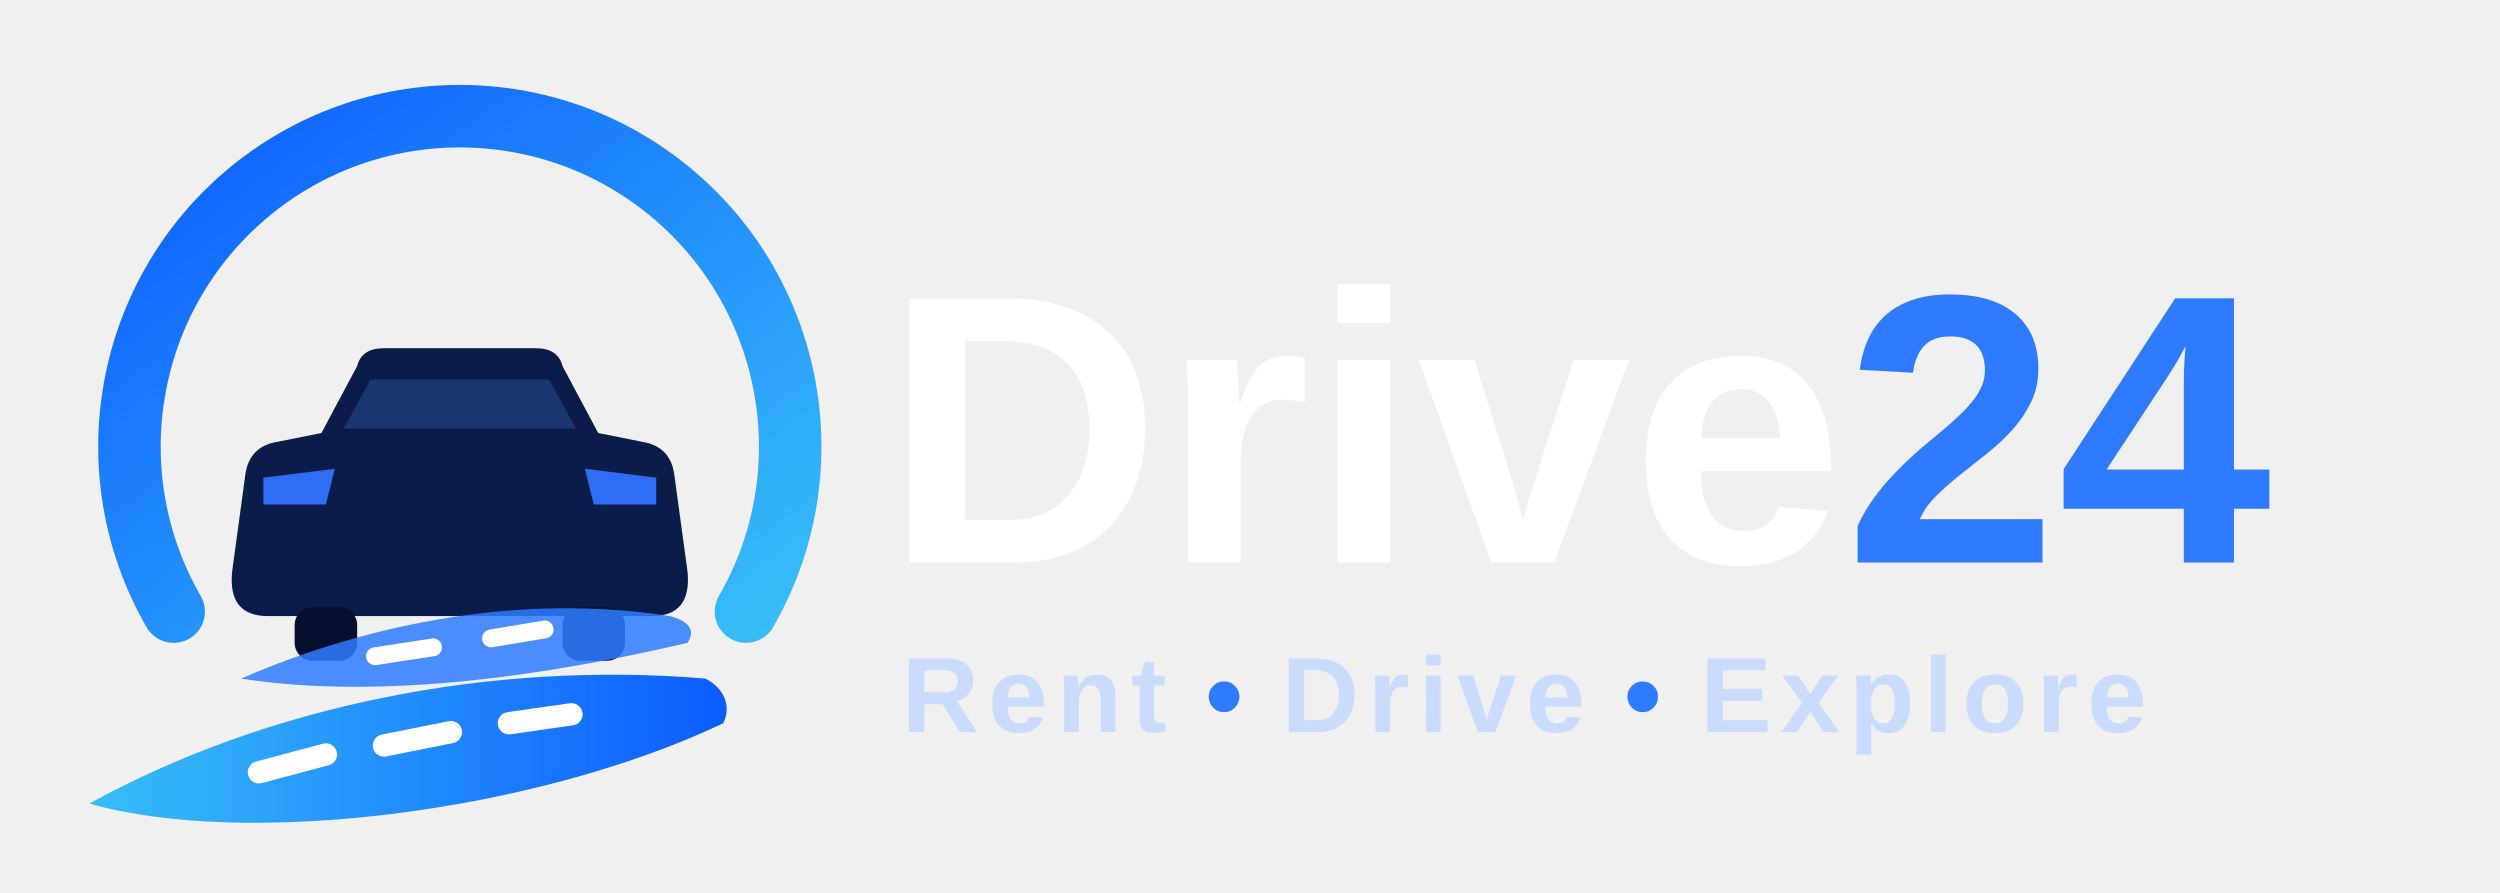
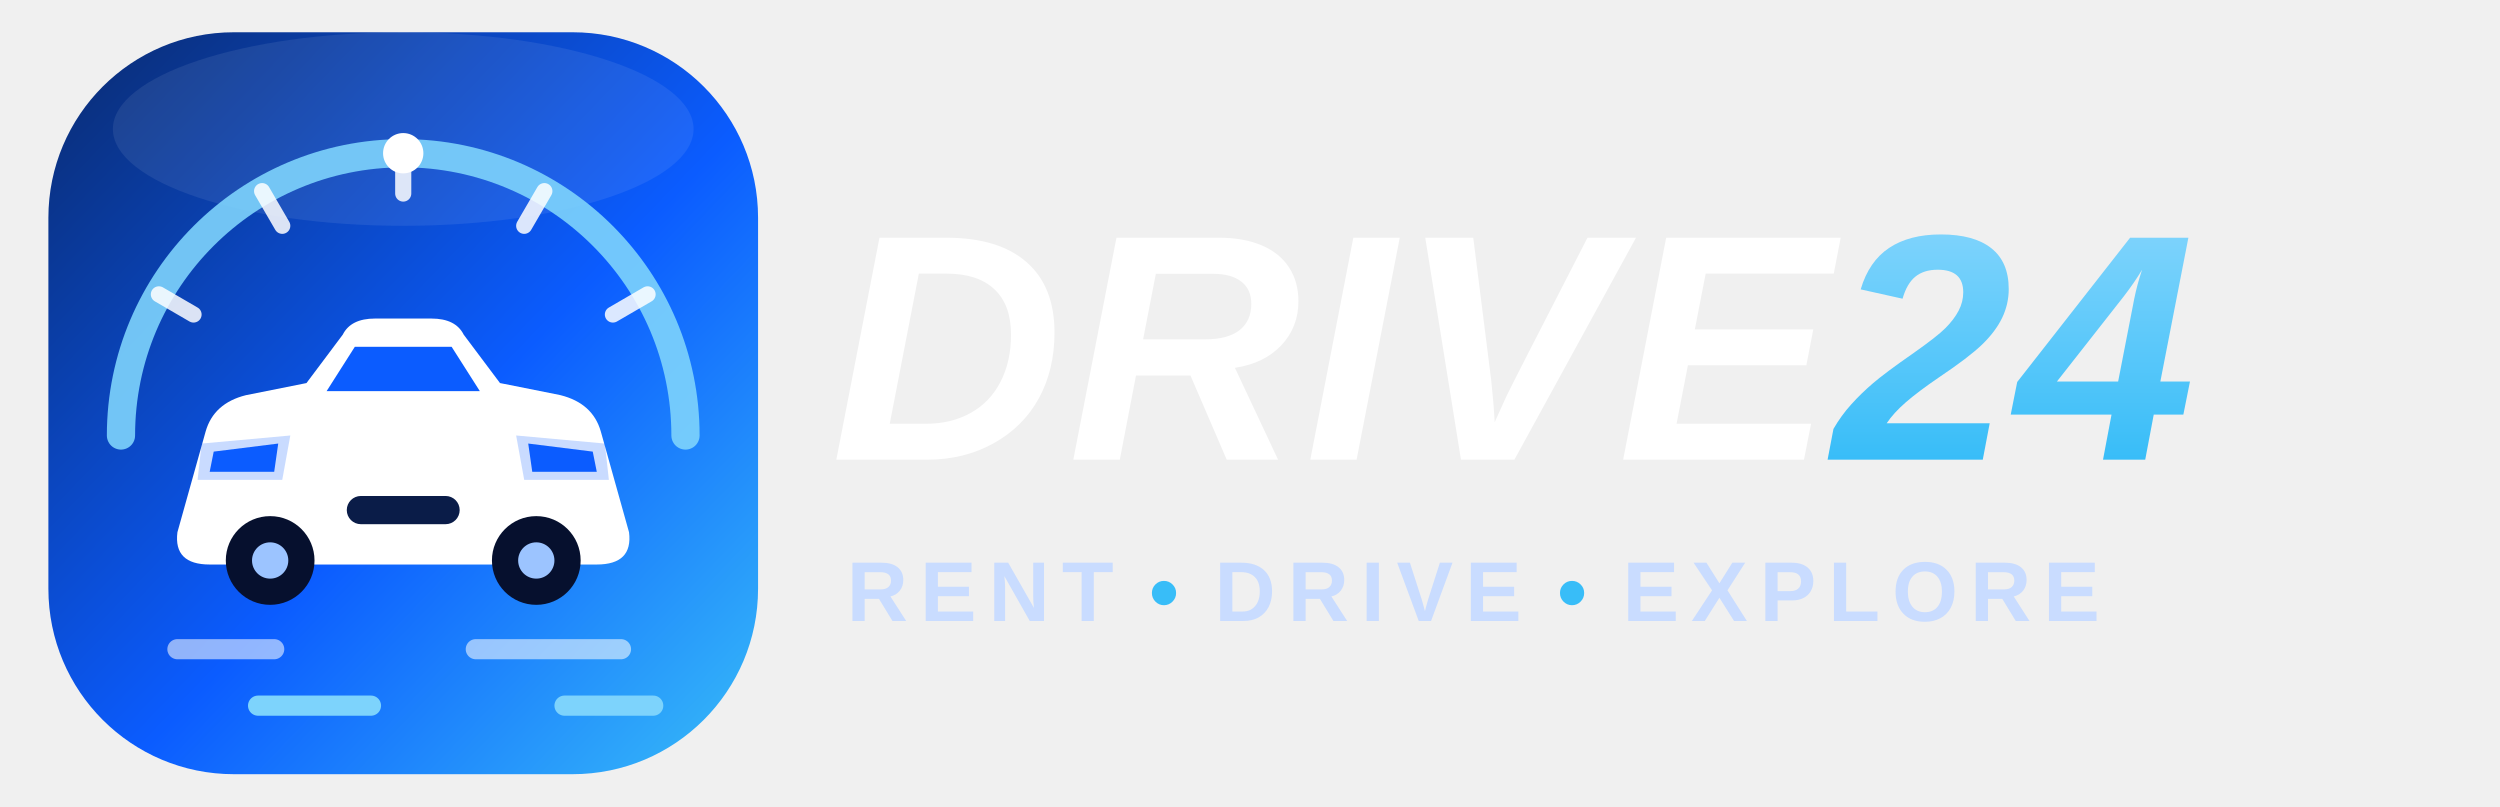
- <svg xmlns="http://www.w3.org/2000/svg" viewBox="0 0 560 200" width="560" height="200">
+ <svg xmlns="http://www.w3.org/2000/svg" viewBox="0 0 620 200" width="620" height="200" role="img" aria-label="DRIVE24 - Rent, Drive, Explore">
  <defs>
-     <linearGradient id="dArcW" x1="0" y1="0" x2="1" y2="1">
-       <stop offset="0" stop-color="#0b5cff" />
+     <linearGradient id="d24badgeW" x1="0" y1="0" x2="1" y2="1">
+       <stop offset="0" stop-color="#0a2a6e" />
+       <stop offset=".55" stop-color="#0b5cff" />
      <stop offset="1" stop-color="#38bdf8" />
    </linearGradient>
-     <linearGradient id="dRoadW" x1="0" y1="0" x2="1" y2="0">
-       <stop offset="0" stop-color="#38bdf8" />
-       <stop offset="1" stop-color="#0b5cff" />
+     <linearGradient id="d24numW" x1="0" y1="0" x2="0" y2="1">
+       <stop offset="0" stop-color="#7dd3fc" />
+       <stop offset="1" stop-color="#38bdf8" />
    </linearGradient>
  </defs>
-   <path d="M 38.9 137 A 74 74 0 1 1 167.1 137" stroke="url(#dArcW)" stroke-width="14" fill="none" stroke-linecap="round" />
-   <path d="M52 128 L55 106 Q56 100 62 99 L72 97 L80 82 Q81 78 86 78 L120 78 Q125 78 126 82 L134 97 L144 99 Q150 100 151 106 L154 128 Q155 138 146 138 L60 138 Q51 138 52 128 Z" fill="#0a1c48" />
-   <path d="M83 85 L123 85 L129 96 L77 96 Z" fill="#1a3670" />
-   <path d="M59 107 L75 105 L73 113 L59 113 Z" fill="#2f6df5" />
-   <path d="M147 107 L131 105 L133 113 L147 113 Z" fill="#2f6df5" />
-   <rect x="66" y="136" width="14" height="12" rx="4" fill="#060f2e" />
-   <rect x="126" y="136" width="14" height="12" rx="4" fill="#060f2e" />
-   <path d="M150 138 C 118 133, 84 139, 54 152 C 86 157, 124 151, 154 144 C 156 141, 154 139, 150 138 Z" fill="#2f7bff" opacity=".85" />
-   <path d="M158 152 C 110 148, 60 158, 20 180 C 55 190, 120 182, 162 162 C 164 158, 162 154, 158 152 Z" fill="url(#dRoadW)" />
-   <path d="M84 147 l13 -2 M110 143 l12 -2" stroke="#ffffff" stroke-width="4" stroke-linecap="round" />
-   <path d="M58 173 l15 -4 M86 167 l15 -3 M114 162 l14 -2" stroke="#ffffff" stroke-width="5" stroke-linecap="round" />
-   <text x="198" y="126" font-family="Arial, Helvetica, DejaVu Sans, sans-serif" font-size="86" font-weight="900" fill="#ffffff">Drive<tspan fill="#2f7bff">24</tspan>
+   <rect x="12" y="8" width="176" height="184" rx="46" fill="url(#d24badgeW)" />
+   <ellipse cx="100" cy="32" rx="72" ry="24" fill="#ffffff" opacity=".08" />
+   <path d="M30 108 A70 70 0 0 1 170 108" fill="none" stroke="#7dd3fc" stroke-width="7" stroke-linecap="round" opacity=".9" />
+   <path d="M39.4 73 L48 78 M65 47.4 L70 56 M100 38 L100 48 M135 47.4 L130 56 M160.6 73 L152 78" stroke="#ffffff" stroke-width="4" stroke-linecap="round" opacity=".85" />
+   <circle cx="100" cy="38" r="5" fill="#ffffff" />
+   <path d="M44 132 L51 107 Q53 100 61 98 L76 95 L85 83 Q87 79 93 79 L107 79 Q113 79 115 83 L124 95 L139 98 Q147 100 149 107 L156 132 Q157 140 148 140 L52 140 Q43 140 44 132 Z" fill="#ffffff" />
+   <path d="M88 86 L112 86 L119 97 L81 97 Z" fill="#0b5cff" />
+   <path d="M50 110 L72 108 L70 119 L49 119 Z" fill="#0b5cff" opacity=".22" />
+   <path d="M150 110 L128 108 L130 119 L151 119 Z" fill="#0b5cff" opacity=".22" />
+   <path d="M53 112 L69 110 L68 117 L52 117 Z" fill="#0b5cff" />
+   <path d="M147 112 L131 110 L132 117 L148 117 Z" fill="#0b5cff" />
+   <rect x="86" y="123" width="28" height="7" rx="3.5" fill="#0a1c48" />
+   <circle cx="67" cy="139" r="11" fill="#06102e" />
+   <circle cx="67" cy="139" r="4.5" fill="#9cc4ff" />
+   <circle cx="133" cy="139" r="11" fill="#06102e" />
+   <circle cx="133" cy="139" r="4.5" fill="#9cc4ff" />
+   <path d="M44 161 h24 M118 161 h36" stroke="#ffffff" stroke-width="5" stroke-linecap="round" opacity=".55" />
+   <path d="M64 175 h28 M140 175 h22" stroke="#7dd3fc" stroke-width="5" stroke-linecap="round" />
+   <text x="206" y="114" font-family="Arial, Helvetica, sans-serif" font-size="80" font-weight="900" font-style="italic" letter-spacing="1" fill="#ffffff">DRIVE<tspan fill="url(#d24numW)">24</tspan>
  </text>
-   <text x="202" y="164" font-family="Arial, Helvetica, DejaVu Sans, sans-serif" font-size="24" font-weight="700" letter-spacing="2" fill="#c9dcff">Rent <tspan fill="#2f7bff">•</tspan> Drive <tspan fill="#2f7bff">•</tspan> Explore</text>
+   <text x="210" y="154" font-family="Arial, Helvetica, sans-serif" font-size="21" font-weight="700" letter-spacing="3" fill="#c9dcff">RENT <tspan fill="#38bdf8">•</tspan> DRIVE <tspan fill="#38bdf8">•</tspan> EXPLORE</text>
</svg>
